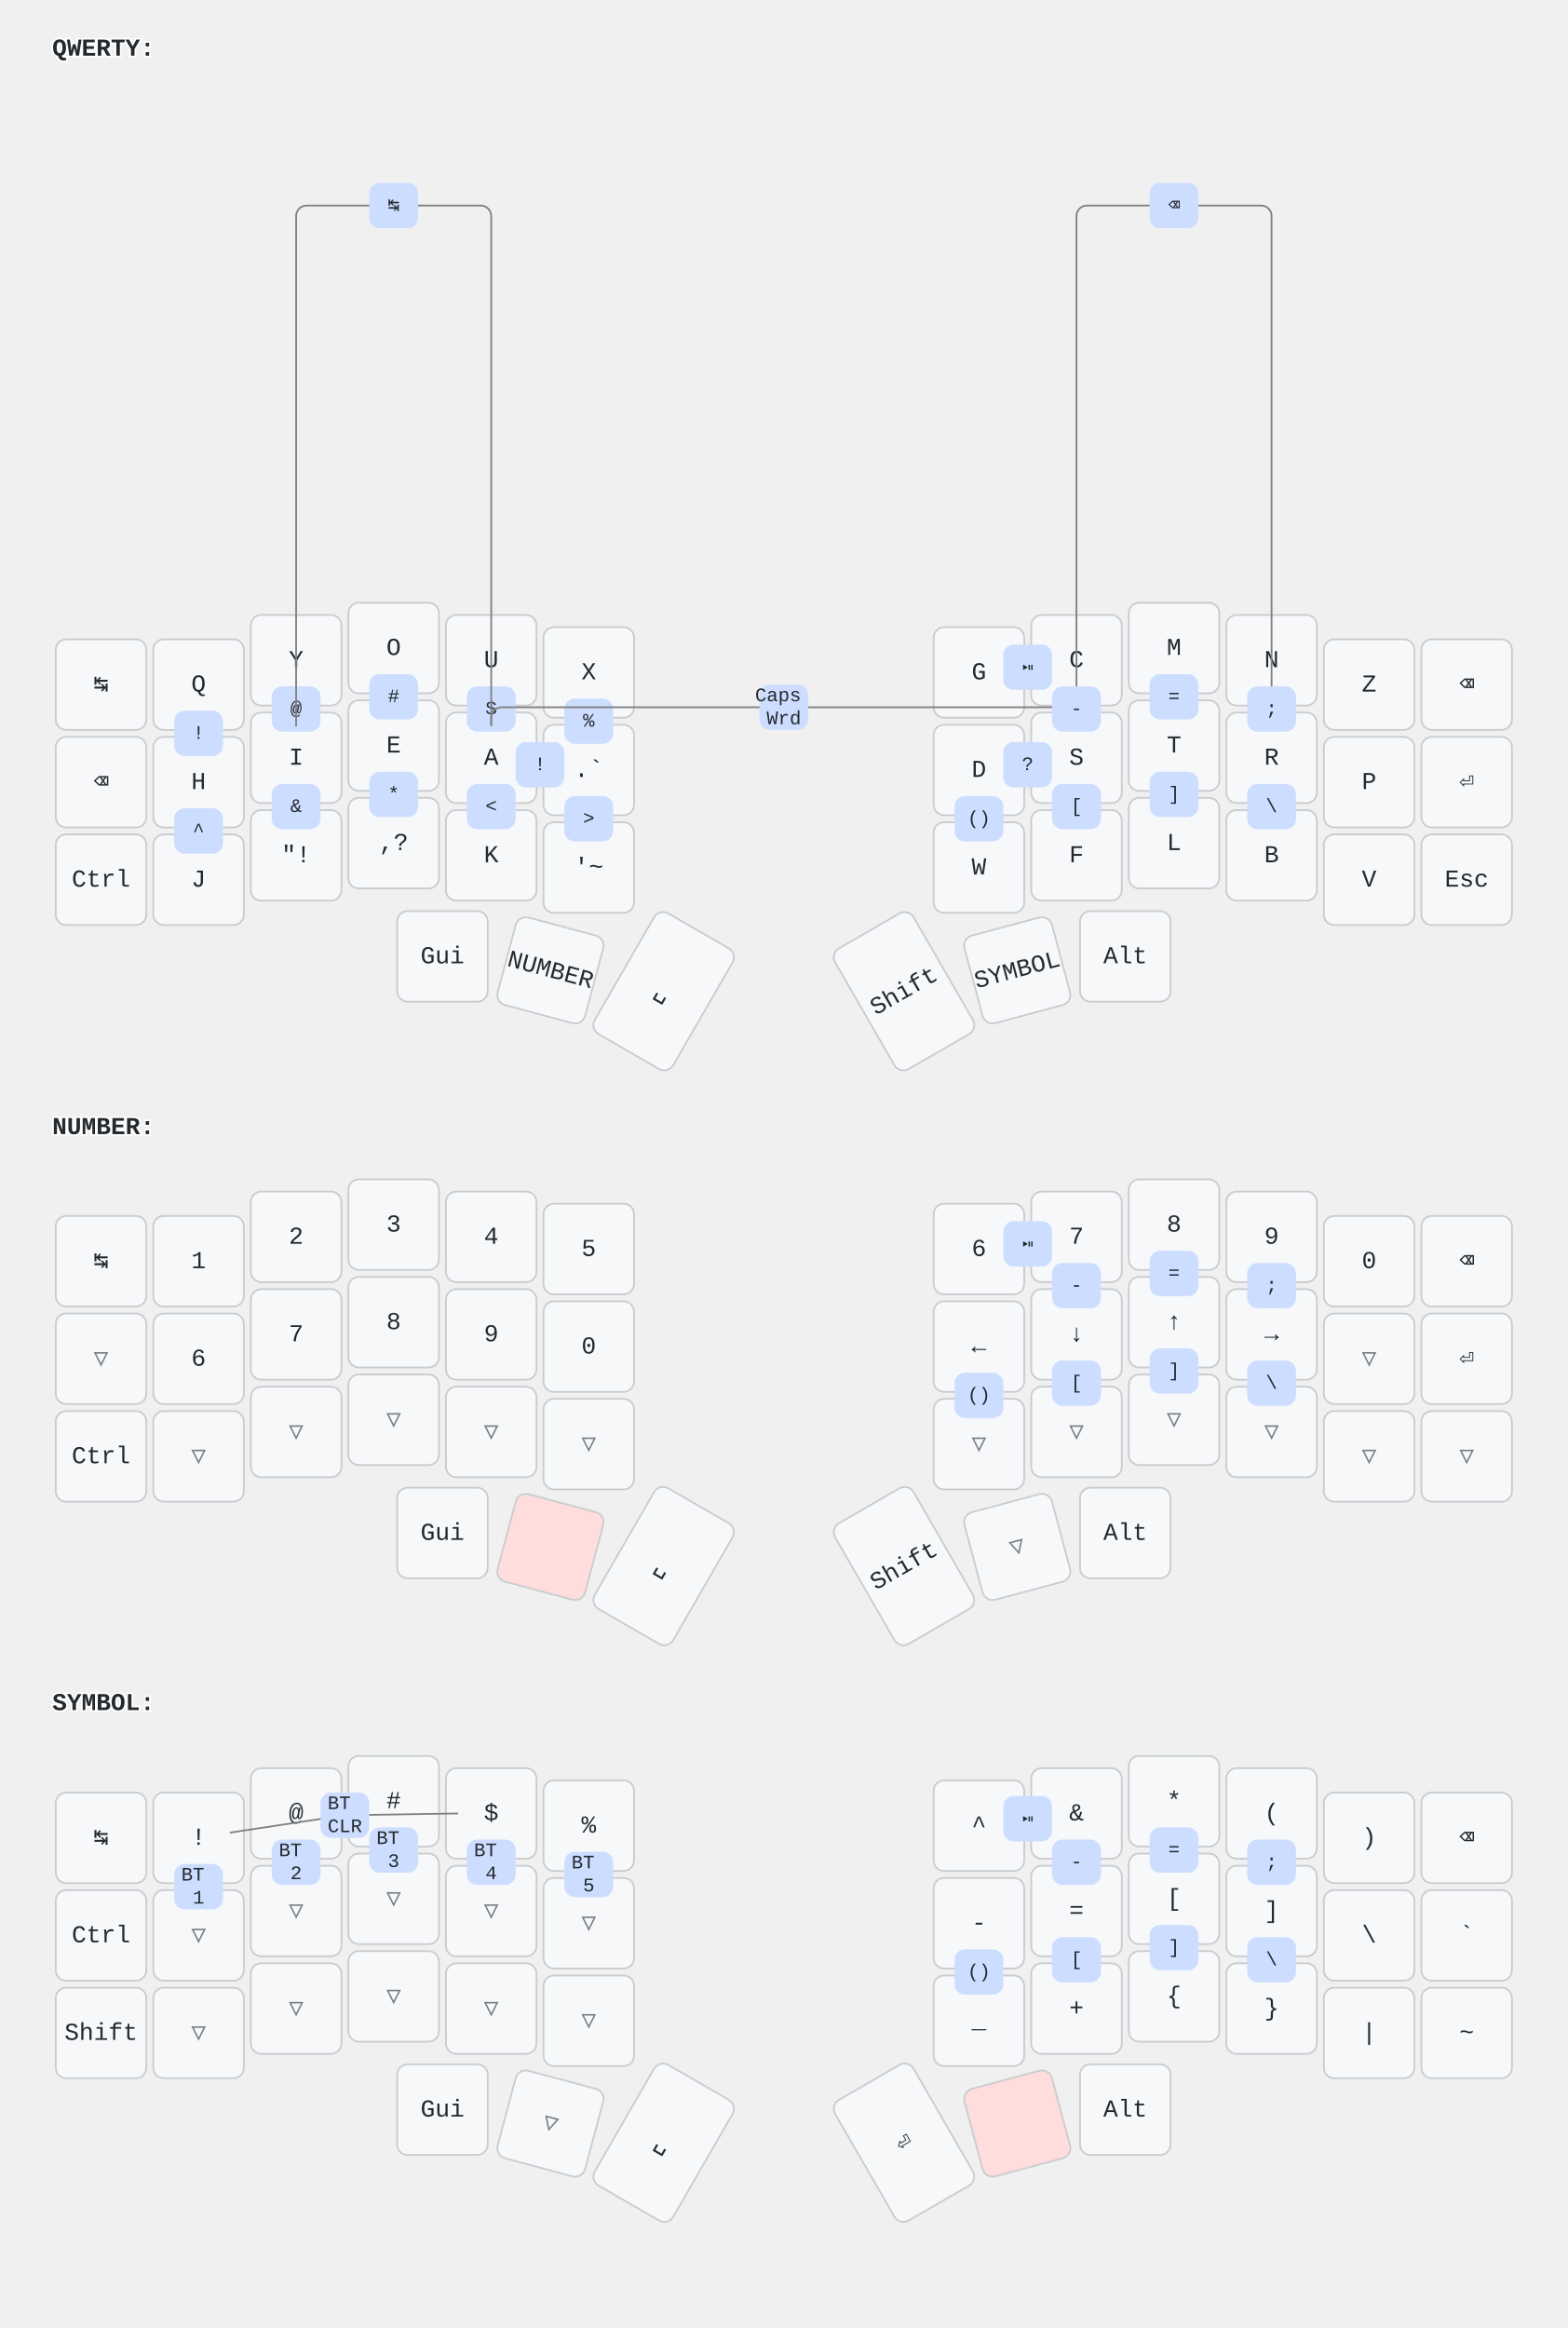
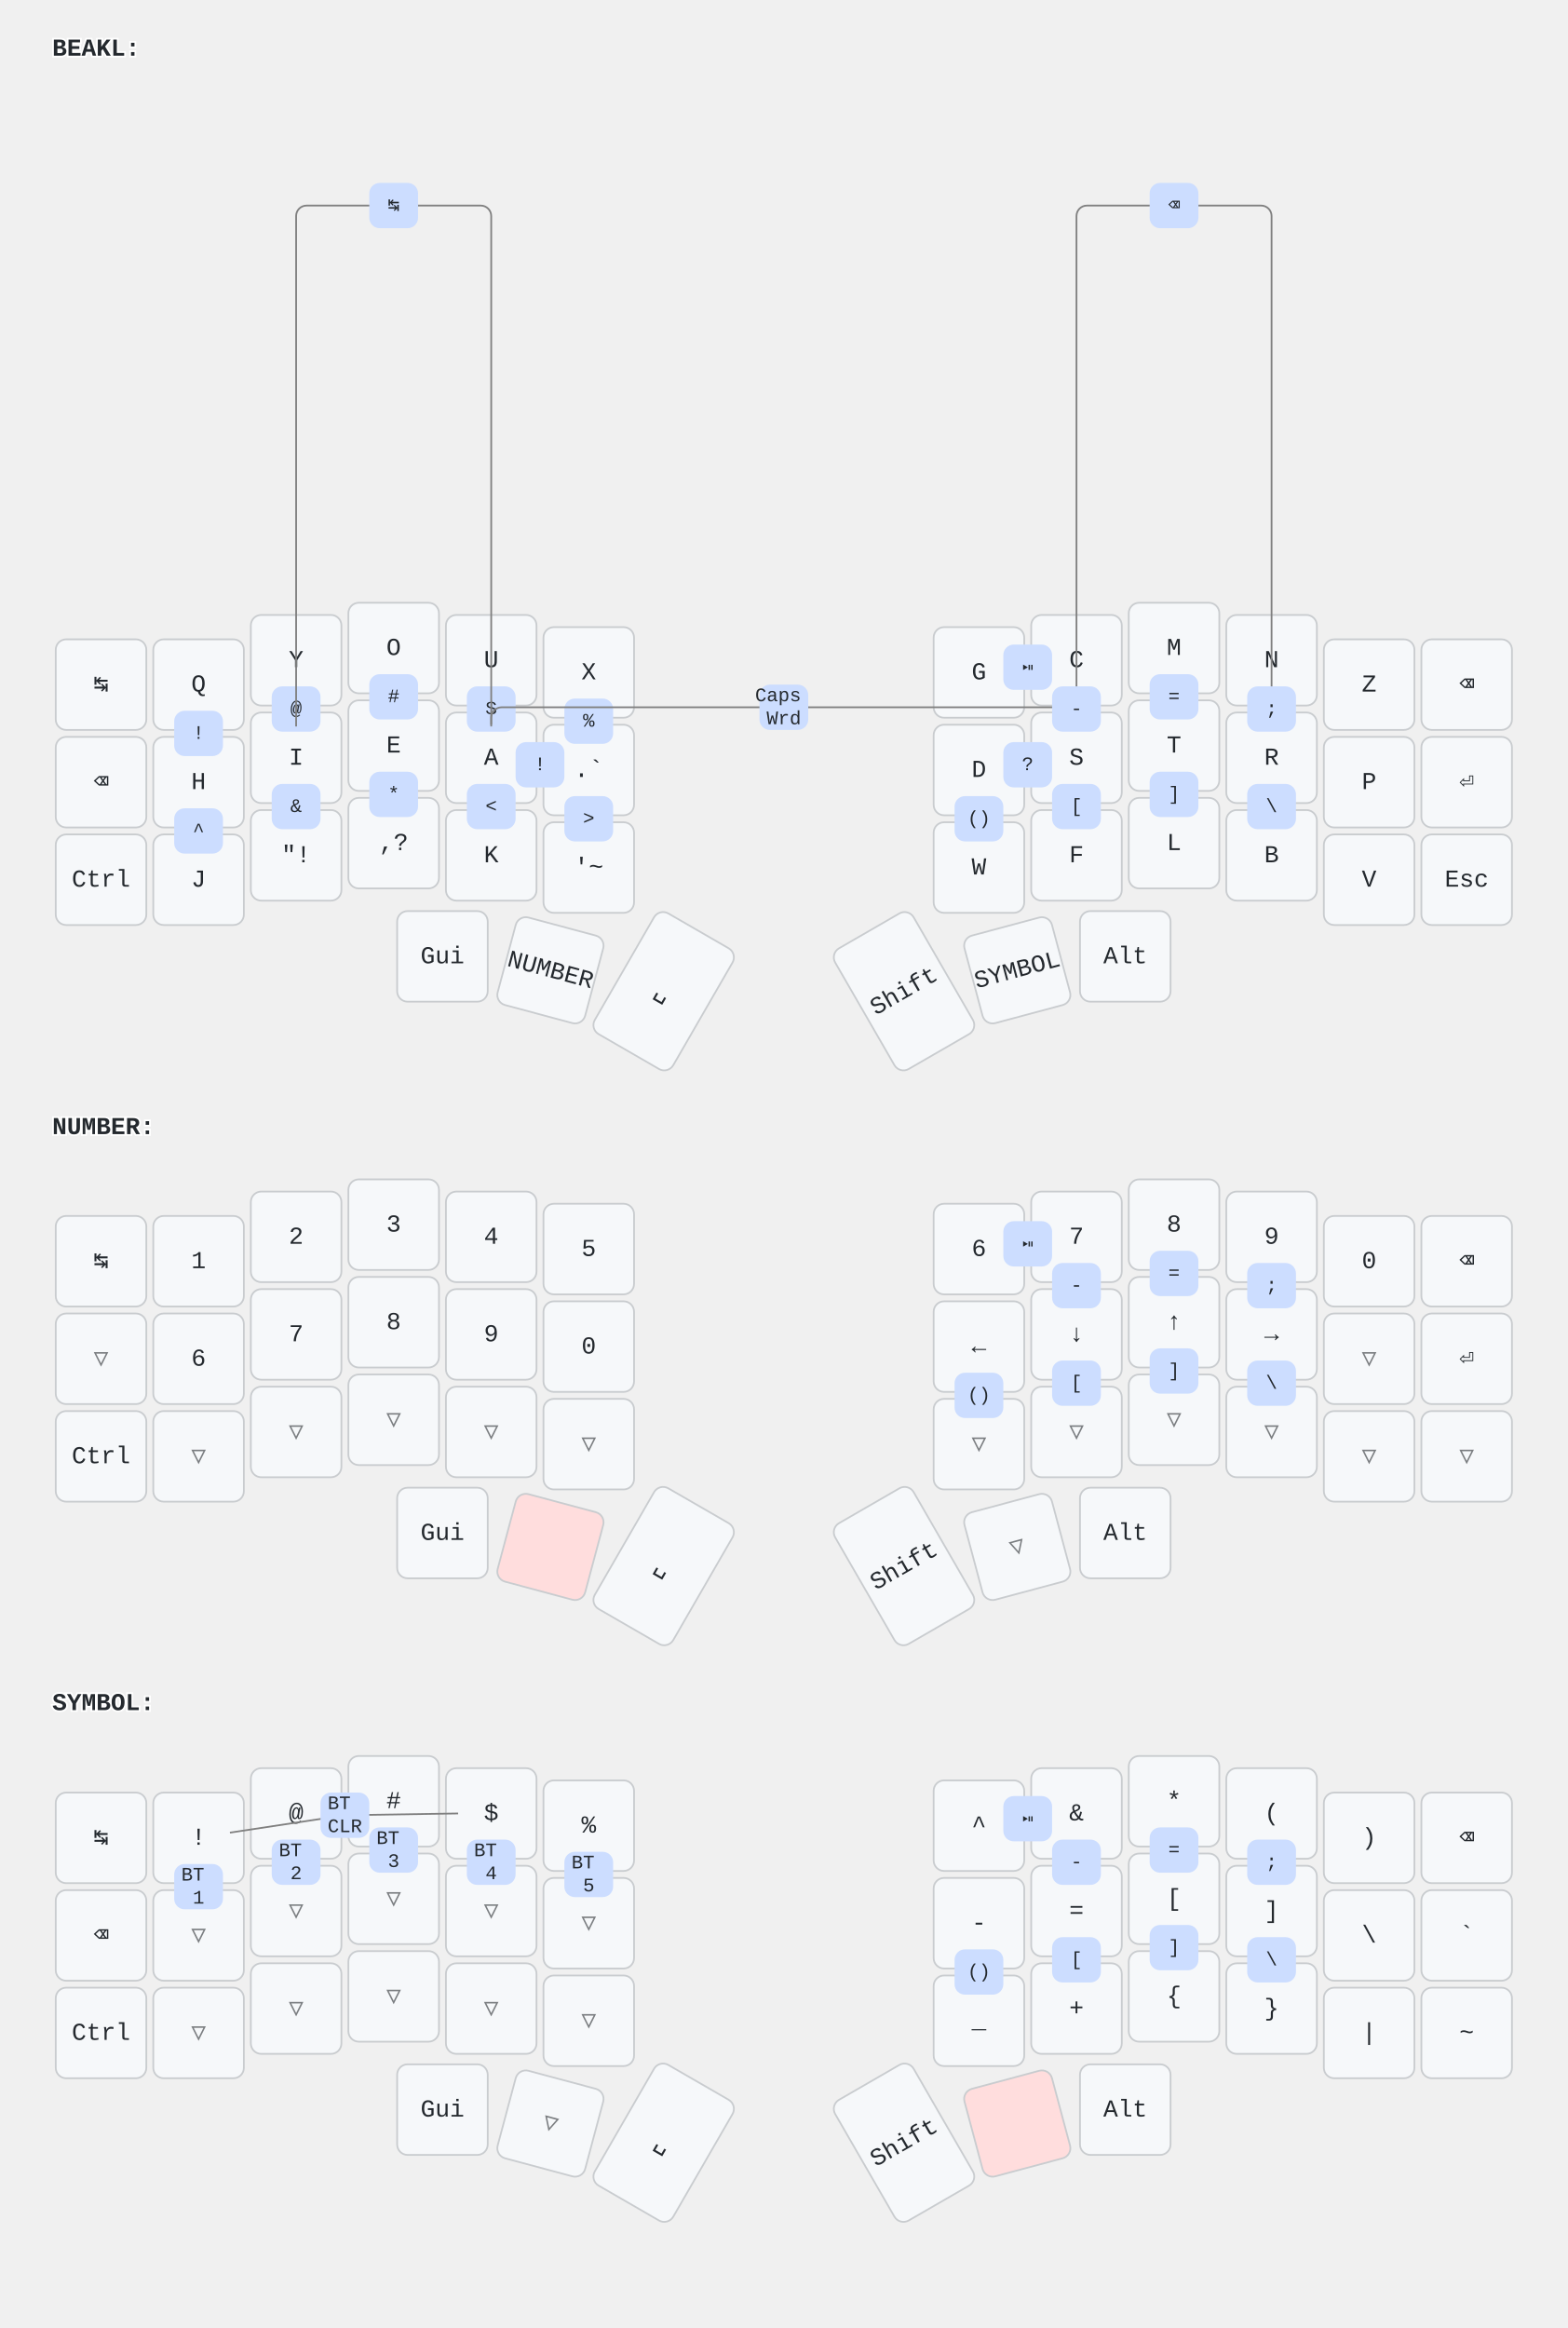
<svg xmlns="http://www.w3.org/2000/svg" width="900.0" height="1336.359" viewBox="0 0 900.0 1336.359" class="keymap">
  <style>/* inherit to force styles through use tags*/
svg path {
    fill: inherit;
}
/* font and background color specifications */
svg.keymap {
    font-family: SFMono-Regular,Consolas,Liberation Mono,Menlo,monospace;
    font-size: 14px;
    font-kerning: normal;
    text-rendering: optimizeLegibility;
    fill: #24292e;
}

/* default key styling */
rect.key {
    fill: #f6f8fa;
    stroke: #c9cccf;
    stroke-width: 1;
}

/* default key side styling, only used is draw_key_sides is set */
rect.side {
    filter: brightness(90%);
}

/* color accent for combo boxes */
rect.combo {
    fill: #cdf;
}

/* color accent for held keys */
rect.held, rect.combo.held {
    fill: #fdd;
}

/* color accent for ghost (optional) keys */
rect.ghost, rect.combo.ghost {
    stroke-dasharray: 4, 4;
    stroke-width: 2;
}

text {
    text-anchor: middle;
    dominant-baseline: middle;
}

/* styling for layer labels */
text.label {
    font-weight: bold;
    text-anchor: start;
    stroke: white;
    stroke-width: 2;
    paint-order: stroke;
}

/* styling for combo tap, and key hold/shifted label text */
text.combo, text.hold, text.shifted {
    font-size: 11px;
}

text.hold {
    text-anchor: middle;
    dominant-baseline: auto;
}

text.shifted {
    text-anchor: middle;
    dominant-baseline: hanging;
}

/* styling for hold/shifted label text in combo box */
text.combo.hold, text.combo.shifted {
    font-size: 8px;
}

/* lighter symbol for transparent keys */
text.trans {
    fill: #7b7e81;
}

/* styling for combo dendrons */
path.combo {
    stroke-width: 1;
    stroke: gray;
    fill: none;
}

/* Start Tabler Icons Cleanup */
/* cannot use height/width with glyphs */
.icon-tabler &gt; path {
    fill: inherit;
    stroke: inherit;
}
/* hide tabler's default box */
.icon-tabler &gt; path[stroke="none"][fill="none"] {
    visibility: collapse;
}
/* End Tabler Icons Cleanup */
</style>
-   <g class="layer-QWERTY">
-     <text x="30.0" y="28.0" class="label">QWERTY:</text>
+   <g class="layer-BEAKL">
+     <text x="30.0" y="28.0" class="label">BEAKL:</text>
    <g class="key keypos-0">
      <rect rx="6" ry="6" x="32" y="367" width="52" height="52" class="key" />
      <text x="58" y="393" class="key tap">↹</text>
    </g>
    <g class="key keypos-1">
      <rect rx="6" ry="6" x="88" y="367" width="52" height="52" class="key" />
      <text x="114" y="393" class="key tap">Q</text>
    </g>
    <g class="key keypos-2">
      <rect rx="6" ry="6" x="144" y="353" width="52" height="52" class="key" />
      <text x="170" y="379" class="key tap">Y</text>
    </g>
    <g class="key keypos-3">
      <rect rx="6" ry="6" x="200" y="346" width="52" height="52" class="key" />
      <text x="226" y="372" class="key tap">O</text>
    </g>
    <g class="key keypos-4">
      <rect rx="6" ry="6" x="256" y="353" width="52" height="52" class="key" />
      <text x="282" y="379" class="key tap">U</text>
    </g>
    <g class="key keypos-5">
      <rect rx="6" ry="6" x="312" y="360" width="52" height="52" class="key" />
      <text x="338" y="386" class="key tap">X</text>
    </g>
    <g class="key keypos-6">
      <rect rx="6" ry="6" x="536" y="360" width="52" height="52" class="key" />
      <text x="562" y="386" class="key tap">G</text>
    </g>
    <g class="key keypos-7">
      <rect rx="6" ry="6" x="592" y="353" width="52" height="52" class="key" />
      <text x="618" y="379" class="key tap">C</text>
    </g>
    <g class="key keypos-8">
      <rect rx="6" ry="6" x="648" y="346" width="52" height="52" class="key" />
      <text x="674" y="372" class="key tap">M</text>
    </g>
    <g class="key keypos-9">
      <rect rx="6" ry="6" x="704" y="353" width="52" height="52" class="key" />
      <text x="730" y="379" class="key tap">N</text>
    </g>
    <g class="key keypos-10">
      <rect rx="6" ry="6" x="760" y="367" width="52" height="52" class="key" />
      <text x="786" y="393" class="key tap">Z</text>
    </g>
    <g class="key keypos-11">
      <rect rx="6" ry="6" x="816" y="367" width="52" height="52" class="key" />
      <text x="842" y="393" class="key tap">⌫</text>
    </g>
    <g class="key keypos-12">
      <rect rx="6" ry="6" x="32" y="423" width="52" height="52" class="key" />
      <text x="58" y="449" class="key tap">⌫</text>
    </g>
    <g class="key keypos-13">
      <rect rx="6" ry="6" x="88" y="423" width="52" height="52" class="key" />
      <text x="114" y="449" class="key tap">H</text>
    </g>
    <g class="key keypos-14">
      <rect rx="6" ry="6" x="144" y="409" width="52" height="52" class="key" />
      <text x="170" y="435" class="key tap">I</text>
    </g>
    <g class="key keypos-15">
      <rect rx="6" ry="6" x="200" y="402" width="52" height="52" class="key" />
      <text x="226" y="428" class="key tap">E</text>
    </g>
    <g class="key keypos-16">
      <rect rx="6" ry="6" x="256" y="409" width="52" height="52" class="key" />
      <text x="282" y="435" class="key tap">A</text>
    </g>
    <g class="key keypos-17">
      <rect rx="6" ry="6" x="312" y="416" width="52" height="52" class="key" />
      <text x="338" y="442" class="key tap">.`</text>
    </g>
    <g class="key keypos-18">
      <rect rx="6" ry="6" x="536" y="416" width="52" height="52" class="key" />
      <text x="562" y="442" class="key tap">D</text>
    </g>
    <g class="key keypos-19">
      <rect rx="6" ry="6" x="592" y="409" width="52" height="52" class="key" />
      <text x="618" y="435" class="key tap">S</text>
    </g>
    <g class="key keypos-20">
      <rect rx="6" ry="6" x="648" y="402" width="52" height="52" class="key" />
      <text x="674" y="428" class="key tap">T</text>
    </g>
    <g class="key keypos-21">
      <rect rx="6" ry="6" x="704" y="409" width="52" height="52" class="key" />
      <text x="730" y="435" class="key tap">R</text>
    </g>
    <g class="key keypos-22">
      <rect rx="6" ry="6" x="760" y="423" width="52" height="52" class="key" />
      <text x="786" y="449" class="key tap">P</text>
    </g>
    <g class="key keypos-23">
      <rect rx="6" ry="6" x="816" y="423" width="52" height="52" class="key" />
      <text x="842" y="449" class="key tap">⏎</text>
    </g>
    <g class="key keypos-24">
      <rect rx="6" ry="6" x="32" y="479" width="52" height="52" class="key" />
      <text x="58" y="505" class="key tap">Ctrl</text>
    </g>
    <g class="key keypos-25">
      <rect rx="6" ry="6" x="88" y="479" width="52" height="52" class="key" />
      <text x="114" y="505" class="key tap">J</text>
    </g>
    <g class="key keypos-26">
      <rect rx="6" ry="6" x="144" y="465" width="52" height="52" class="key" />
      <text x="170" y="491" class="key tap">"!</text>
    </g>
    <g class="key keypos-27">
      <rect rx="6" ry="6" x="200" y="458" width="52" height="52" class="key" />
      <text x="226" y="484" class="key tap">,?</text>
    </g>
    <g class="key keypos-28">
      <rect rx="6" ry="6" x="256" y="465" width="52" height="52" class="key" />
      <text x="282" y="491" class="key tap">K</text>
    </g>
    <g class="key keypos-29">
      <rect rx="6" ry="6" x="312" y="472" width="52" height="52" class="key" />
      <text x="338" y="498" class="key tap">'~</text>
    </g>
    <g class="key keypos-30">
      <rect rx="6" ry="6" x="536" y="472" width="52" height="52" class="key" />
      <text x="562" y="498" class="key tap">W</text>
    </g>
    <g class="key keypos-31">
      <rect rx="6" ry="6" x="592" y="465" width="52" height="52" class="key" />
      <text x="618" y="491" class="key tap">F</text>
    </g>
    <g class="key keypos-32">
      <rect rx="6" ry="6" x="648" y="458" width="52" height="52" class="key" />
      <text x="674" y="484" class="key tap">L</text>
    </g>
    <g class="key keypos-33">
      <rect rx="6" ry="6" x="704" y="465" width="52" height="52" class="key" />
      <text x="730" y="491" class="key tap">B</text>
    </g>
    <g class="key keypos-34">
      <rect rx="6" ry="6" x="760" y="479" width="52" height="52" class="key" />
      <text x="786" y="505" class="key tap">V</text>
    </g>
    <g class="key keypos-35">
      <rect rx="6" ry="6" x="816" y="479" width="52" height="52" class="key" />
      <text x="842" y="505" class="key tap">Esc</text>
    </g>
    <g class="key keypos-36">
      <rect rx="6" ry="6" x="228" y="523" width="52" height="52" class="key" />
      <text x="254" y="549" class="key tap">Gui</text>
    </g>
    <g transform="rotate(15.0, 316, 557)" class="key keypos-37">
      <rect rx="6" ry="6" x="290" y="531" width="52" height="52" class="key" />
      <text x="316" y="557" class="key tap">NUMBER</text>
    </g>
    <g transform="rotate(30.0, 381, 569)" class="key keypos-38">
      <rect rx="6" ry="6" x="355" y="529" width="52" height="80" class="key" />
      <text x="381" y="569" class="key tap">␣</text>
    </g>
    <g transform="rotate(-30.0, 519, 569)" class="key keypos-39">
      <rect rx="6" ry="6" x="493" y="529" width="52" height="80" class="key" />
      <text x="519" y="569" class="key tap">Shift</text>
    </g>
    <g transform="rotate(-15.0, 584, 557)" class="key keypos-40">
      <rect rx="6" ry="6" x="558" y="531" width="52" height="52" class="key" />
      <text x="584" y="557" class="key tap">SYMBOL</text>
    </g>
    <g class="key keypos-41">
      <rect rx="6" ry="6" x="620" y="523" width="52" height="52" class="key" />
      <text x="646" y="549" class="key tap">Alt</text>
    </g>
    <g class="combo combopos-0">
      <rect rx="6" ry="6" x="100" y="408" width="28" height="26" class="combo" />
      <text x="114" y="421" class="combo tap">!</text>
    </g>
    <g class="combo combopos-1">
      <rect rx="6" ry="6" x="156" y="394" width="28" height="26" class="combo" />
      <text x="170" y="407" class="combo tap">@</text>
    </g>
    <g class="combo combopos-2">
      <rect rx="6" ry="6" x="212" y="387" width="28" height="26" class="combo" />
      <text x="226" y="400" class="combo tap">#</text>
    </g>
    <g class="combo combopos-3">
      <rect rx="6" ry="6" x="268" y="394" width="28" height="26" class="combo" />
      <text x="282" y="407" class="combo tap">$</text>
    </g>
    <g class="combo combopos-4">
      <rect rx="6" ry="6" x="324" y="401" width="28" height="26" class="combo" />
      <text x="338" y="414" class="combo tap">%</text>
    </g>
    <g class="combo combopos-5">
      <rect rx="6" ry="6" x="100" y="464" width="28" height="26" class="combo" />
      <text x="114" y="477" class="combo tap">^</text>
    </g>
    <g class="combo combopos-6">
      <rect rx="6" ry="6" x="156" y="450" width="28" height="26" class="combo" />
      <text x="170" y="463" class="combo tap">&amp;</text>
    </g>
    <g class="combo combopos-7">
      <rect rx="6" ry="6" x="212" y="443" width="28" height="26" class="combo" />
      <text x="226" y="456" class="combo tap">*</text>
    </g>
    <g class="combo combopos-8">
      <rect rx="6" ry="6" x="268" y="450" width="28" height="26" class="combo" />
      <text x="282" y="463" class="combo tap">&lt;</text>
    </g>
    <g class="combo combopos-9">
      <rect rx="6" ry="6" x="324" y="457" width="28" height="26" class="combo" />
      <text x="338" y="470" class="combo tap">&gt;</text>
    </g>
    <g class="combo combopos-10">
      <path d="M226,118 h-50 a6.0,6.0 0 0 0 -6.0,6.0 v293" class="combo" />
      <path d="M226,118 h50 a6.0,6.0 0 0 1 6.0,6.0 v293" class="combo" />
      <rect rx="6" ry="6" x="212" y="105" width="28" height="26" class="combo" />
      <text x="226" y="118" class="combo tap">↹</text>
    </g>
    <g class="combo combopos-11">
      <path d="M674,118 h-50 a6.0,6.0 0 0 0 -6.0,6.0 v293" class="combo" />
      <path d="M674,118 h50 a6.0,6.0 0 0 1 6.0,6.0 v293" class="combo" />
      <rect rx="6" ry="6" x="660" y="105" width="28" height="26" class="combo" />
      <text x="674" y="118" class="combo tap">⌫</text>
    </g>
    <g class="combo combopos-12">
      <path d="M450,406 h-162 a6.0,6.0 0 0 0 -6.0,6.0 v4" class="combo" />
      <path d="M450,406 h162 a6.0,6.0 0 0 1 6.0,6.0 v4" class="combo" />
      <rect rx="6" ry="6" x="436" y="393" width="28" height="26" class="combo" />
      <text x="450" y="406" class="combo tap">
        <tspan x="450.0" dy="-0.6em">Caps</tspan>
        <tspan x="450.0" dy="1.2em">Wrd</tspan>
      </text>
    </g>
    <g class="combo combopos-13">
      <rect rx="6" ry="6" x="296" y="426" width="28" height="26" class="combo" />
      <text x="310" y="439" class="combo tap">!</text>
    </g>
    <g class="combo combopos-14">
      <rect rx="6" ry="6" x="576" y="426" width="28" height="26" class="combo" />
      <text x="590" y="439" class="combo tap">?</text>
    </g>
    <g class="combo combopos-15">
      <rect rx="6" ry="6" x="604" y="394" width="28" height="26" class="combo" />
      <text x="618" y="407" class="combo tap">-</text>
    </g>
    <g class="combo combopos-16">
      <rect rx="6" ry="6" x="660" y="387" width="28" height="26" class="combo" />
      <text x="674" y="400" class="combo tap">=</text>
    </g>
    <g class="combo combopos-17">
      <rect rx="6" ry="6" x="716" y="394" width="28" height="26" class="combo" />
      <text x="730" y="407" class="combo tap">;</text>
    </g>
    <g class="combo combopos-18">
      <rect rx="6" ry="6" x="604" y="450" width="28" height="26" class="combo" />
      <text x="618" y="463" class="combo tap">[</text>
    </g>
    <g class="combo combopos-19">
      <rect rx="6" ry="6" x="660" y="443" width="28" height="26" class="combo" />
      <text x="674" y="456" class="combo tap">]</text>
    </g>
    <g class="combo combopos-20">
      <rect rx="6" ry="6" x="716" y="450" width="28" height="26" class="combo" />
      <text x="730" y="463" class="combo tap">\</text>
    </g>
    <g class="combo combopos-21">
      <rect rx="6" ry="6" x="548" y="457" width="28" height="26" class="combo" />
      <text x="562" y="470" class="combo tap">()</text>
    </g>
    <g class="combo combopos-22">
      <rect rx="6" ry="6" x="576" y="370" width="28" height="26" class="combo" />
      <text x="590" y="383" class="combo tap">⏯</text>
    </g>
  </g>
  <g class="layer-NUMBER">
    <text x="30.0" y="647.053" class="label">NUMBER:</text>
    <g class="key keypos-0">
      <rect rx="6" ry="6" x="32" y="698" width="52" height="52" class="key" />
      <text x="58" y="724" class="key tap">↹</text>
    </g>
    <g class="key keypos-1">
      <rect rx="6" ry="6" x="88" y="698" width="52" height="52" class="key" />
      <text x="114" y="724" class="key tap">1</text>
    </g>
    <g class="key keypos-2">
      <rect rx="6" ry="6" x="144" y="684" width="52" height="52" class="key" />
      <text x="170" y="710" class="key tap">2</text>
    </g>
    <g class="key keypos-3">
      <rect rx="6" ry="6" x="200" y="677" width="52" height="52" class="key" />
      <text x="226" y="703" class="key tap">3</text>
    </g>
    <g class="key keypos-4">
      <rect rx="6" ry="6" x="256" y="684" width="52" height="52" class="key" />
      <text x="282" y="710" class="key tap">4</text>
    </g>
    <g class="key keypos-5">
      <rect rx="6" ry="6" x="312" y="691" width="52" height="52" class="key" />
      <text x="338" y="717" class="key tap">5</text>
    </g>
    <g class="key keypos-6">
      <rect rx="6" ry="6" x="536" y="691" width="52" height="52" class="key" />
      <text x="562" y="717" class="key tap">6</text>
    </g>
    <g class="key keypos-7">
      <rect rx="6" ry="6" x="592" y="684" width="52" height="52" class="key" />
      <text x="618" y="710" class="key tap">7</text>
    </g>
    <g class="key keypos-8">
      <rect rx="6" ry="6" x="648" y="677" width="52" height="52" class="key" />
      <text x="674" y="703" class="key tap">8</text>
    </g>
    <g class="key keypos-9">
      <rect rx="6" ry="6" x="704" y="684" width="52" height="52" class="key" />
      <text x="730" y="710" class="key tap">9</text>
    </g>
    <g class="key keypos-10">
      <rect rx="6" ry="6" x="760" y="698" width="52" height="52" class="key" />
      <text x="786" y="724" class="key tap">0</text>
    </g>
    <g class="key keypos-11">
      <rect rx="6" ry="6" x="816" y="698" width="52" height="52" class="key" />
      <text x="842" y="724" class="key tap">⌫</text>
    </g>
    <g class="key trans keypos-12">
      <rect rx="6" ry="6" x="32" y="754" width="52" height="52" class="key trans" />
      <text x="58" y="780" class="key trans tap">▽</text>
    </g>
    <g class="key keypos-13">
      <rect rx="6" ry="6" x="88" y="754" width="52" height="52" class="key" />
      <text x="114" y="780" class="key tap">6</text>
    </g>
    <g class="key keypos-14">
      <rect rx="6" ry="6" x="144" y="740" width="52" height="52" class="key" />
      <text x="170" y="766" class="key tap">7</text>
    </g>
    <g class="key keypos-15">
      <rect rx="6" ry="6" x="200" y="733" width="52" height="52" class="key" />
      <text x="226" y="759" class="key tap">8</text>
    </g>
    <g class="key keypos-16">
      <rect rx="6" ry="6" x="256" y="740" width="52" height="52" class="key" />
      <text x="282" y="766" class="key tap">9</text>
    </g>
    <g class="key keypos-17">
      <rect rx="6" ry="6" x="312" y="747" width="52" height="52" class="key" />
      <text x="338" y="773" class="key tap">0</text>
    </g>
    <g class="key keypos-18">
      <rect rx="6" ry="6" x="536" y="747" width="52" height="52" class="key" />
      <text x="562" y="773" class="key tap">←</text>
    </g>
    <g class="key keypos-19">
      <rect rx="6" ry="6" x="592" y="740" width="52" height="52" class="key" />
      <text x="618" y="766" class="key tap">↓</text>
    </g>
    <g class="key keypos-20">
      <rect rx="6" ry="6" x="648" y="733" width="52" height="52" class="key" />
      <text x="674" y="759" class="key tap">↑</text>
    </g>
    <g class="key keypos-21">
      <rect rx="6" ry="6" x="704" y="740" width="52" height="52" class="key" />
      <text x="730" y="766" class="key tap">→</text>
    </g>
    <g class="key trans keypos-22">
      <rect rx="6" ry="6" x="760" y="754" width="52" height="52" class="key trans" />
      <text x="786" y="780" class="key trans tap">▽</text>
    </g>
    <g class="key keypos-23">
      <rect rx="6" ry="6" x="816" y="754" width="52" height="52" class="key" />
      <text x="842" y="780" class="key tap">⏎</text>
    </g>
    <g class="key keypos-24">
      <rect rx="6" ry="6" x="32" y="810" width="52" height="52" class="key" />
      <text x="58" y="836" class="key tap">Ctrl</text>
    </g>
    <g class="key trans keypos-25">
      <rect rx="6" ry="6" x="88" y="810" width="52" height="52" class="key trans" />
      <text x="114" y="836" class="key trans tap">▽</text>
    </g>
    <g class="key trans keypos-26">
      <rect rx="6" ry="6" x="144" y="796" width="52" height="52" class="key trans" />
      <text x="170" y="822" class="key trans tap">▽</text>
    </g>
    <g class="key trans keypos-27">
      <rect rx="6" ry="6" x="200" y="789" width="52" height="52" class="key trans" />
      <text x="226" y="815" class="key trans tap">▽</text>
    </g>
    <g class="key trans keypos-28">
      <rect rx="6" ry="6" x="256" y="796" width="52" height="52" class="key trans" />
      <text x="282" y="822" class="key trans tap">▽</text>
    </g>
    <g class="key trans keypos-29">
      <rect rx="6" ry="6" x="312" y="803" width="52" height="52" class="key trans" />
      <text x="338" y="829" class="key trans tap">▽</text>
    </g>
    <g class="key trans keypos-30">
      <rect rx="6" ry="6" x="536" y="803" width="52" height="52" class="key trans" />
      <text x="562" y="829" class="key trans tap">▽</text>
    </g>
    <g class="key trans keypos-31">
      <rect rx="6" ry="6" x="592" y="796" width="52" height="52" class="key trans" />
      <text x="618" y="822" class="key trans tap">▽</text>
    </g>
    <g class="key trans keypos-32">
      <rect rx="6" ry="6" x="648" y="789" width="52" height="52" class="key trans" />
      <text x="674" y="815" class="key trans tap">▽</text>
    </g>
    <g class="key trans keypos-33">
      <rect rx="6" ry="6" x="704" y="796" width="52" height="52" class="key trans" />
      <text x="730" y="822" class="key trans tap">▽</text>
    </g>
    <g class="key trans keypos-34">
      <rect rx="6" ry="6" x="760" y="810" width="52" height="52" class="key trans" />
      <text x="786" y="836" class="key trans tap">▽</text>
    </g>
    <g class="key trans keypos-35">
      <rect rx="6" ry="6" x="816" y="810" width="52" height="52" class="key trans" />
      <text x="842" y="836" class="key trans tap">▽</text>
    </g>
    <g class="key keypos-36">
      <rect rx="6" ry="6" x="228" y="854" width="52" height="52" class="key" />
      <text x="254" y="880" class="key tap">Gui</text>
    </g>
    <g transform="rotate(15.0, 316, 888)" class="key held keypos-37">
      <rect rx="6" ry="6" x="290" y="862" width="52" height="52" class="key held" />
    </g>
    <g transform="rotate(30.0, 381, 899)" class="key keypos-38">
      <rect rx="6" ry="6" x="355" y="859" width="52" height="80" class="key" />
      <text x="381" y="899" class="key tap">␣</text>
    </g>
    <g transform="rotate(-30.0, 519, 899)" class="key keypos-39">
      <rect rx="6" ry="6" x="493" y="859" width="52" height="80" class="key" />
      <text x="519" y="899" class="key tap">Shift</text>
    </g>
    <g transform="rotate(-15.0, 584, 888)" class="key trans keypos-40">
      <rect rx="6" ry="6" x="558" y="862" width="52" height="52" class="key trans" />
      <text x="584" y="888" class="key trans tap">▽</text>
    </g>
    <g class="key keypos-41">
      <rect rx="6" ry="6" x="620" y="854" width="52" height="52" class="key" />
      <text x="646" y="880" class="key tap">Alt</text>
    </g>
    <g class="combo combopos-0">
      <rect rx="6" ry="6" x="604" y="725" width="28" height="26" class="combo" />
      <text x="618" y="738" class="combo tap">-</text>
    </g>
    <g class="combo combopos-1">
      <rect rx="6" ry="6" x="660" y="718" width="28" height="26" class="combo" />
      <text x="674" y="731" class="combo tap">=</text>
    </g>
    <g class="combo combopos-2">
      <rect rx="6" ry="6" x="716" y="725" width="28" height="26" class="combo" />
      <text x="730" y="738" class="combo tap">;</text>
    </g>
    <g class="combo combopos-3">
      <rect rx="6" ry="6" x="604" y="781" width="28" height="26" class="combo" />
      <text x="618" y="794" class="combo tap">[</text>
    </g>
    <g class="combo combopos-4">
      <rect rx="6" ry="6" x="660" y="774" width="28" height="26" class="combo" />
      <text x="674" y="787" class="combo tap">]</text>
    </g>
    <g class="combo combopos-5">
      <rect rx="6" ry="6" x="716" y="781" width="28" height="26" class="combo" />
      <text x="730" y="794" class="combo tap">\</text>
    </g>
    <g class="combo combopos-6">
      <rect rx="6" ry="6" x="548" y="788" width="28" height="26" class="combo" />
      <text x="562" y="801" class="combo tap">()</text>
    </g>
    <g class="combo combopos-7">
      <rect rx="6" ry="6" x="576" y="701" width="28" height="26" class="combo" />
      <text x="590" y="714" class="combo tap">⏯</text>
    </g>
  </g>
  <g class="layer-SYMBOL">
    <text x="30.0" y="977.706" class="label">SYMBOL:</text>
    <g class="key keypos-0">
      <rect rx="6" ry="6" x="32" y="1029" width="52" height="52" class="key" />
      <text x="58" y="1055" class="key tap">↹</text>
    </g>
    <g class="key keypos-1">
      <rect rx="6" ry="6" x="88" y="1029" width="52" height="52" class="key" />
      <text x="114" y="1055" class="key tap">!</text>
    </g>
    <g class="key keypos-2">
      <rect rx="6" ry="6" x="144" y="1015" width="52" height="52" class="key" />
      <text x="170" y="1041" class="key tap">@</text>
    </g>
    <g class="key keypos-3">
      <rect rx="6" ry="6" x="200" y="1008" width="52" height="52" class="key" />
      <text x="226" y="1034" class="key tap">#</text>
    </g>
    <g class="key keypos-4">
      <rect rx="6" ry="6" x="256" y="1015" width="52" height="52" class="key" />
      <text x="282" y="1041" class="key tap">$</text>
    </g>
    <g class="key keypos-5">
      <rect rx="6" ry="6" x="312" y="1022" width="52" height="52" class="key" />
      <text x="338" y="1048" class="key tap">%</text>
    </g>
    <g class="key keypos-6">
      <rect rx="6" ry="6" x="536" y="1022" width="52" height="52" class="key" />
      <text x="562" y="1048" class="key tap">^</text>
    </g>
    <g class="key keypos-7">
      <rect rx="6" ry="6" x="592" y="1015" width="52" height="52" class="key" />
      <text x="618" y="1041" class="key tap">&amp;</text>
    </g>
    <g class="key keypos-8">
      <rect rx="6" ry="6" x="648" y="1008" width="52" height="52" class="key" />
      <text x="674" y="1034" class="key tap">*</text>
    </g>
    <g class="key keypos-9">
      <rect rx="6" ry="6" x="704" y="1015" width="52" height="52" class="key" />
      <text x="730" y="1041" class="key tap">(</text>
    </g>
    <g class="key keypos-10">
      <rect rx="6" ry="6" x="760" y="1029" width="52" height="52" class="key" />
      <text x="786" y="1055" class="key tap">)</text>
    </g>
    <g class="key keypos-11">
      <rect rx="6" ry="6" x="816" y="1029" width="52" height="52" class="key" />
      <text x="842" y="1055" class="key tap">⌫</text>
    </g>
    <g class="key keypos-12">
      <rect rx="6" ry="6" x="32" y="1085" width="52" height="52" class="key" />
-       <text x="58" y="1111" class="key tap">Ctrl</text>
+       <text x="58" y="1111" class="key tap">⌫</text>
    </g>
    <g class="key trans keypos-13">
      <rect rx="6" ry="6" x="88" y="1085" width="52" height="52" class="key trans" />
      <text x="114" y="1111" class="key trans tap">▽</text>
    </g>
    <g class="key trans keypos-14">
      <rect rx="6" ry="6" x="144" y="1071" width="52" height="52" class="key trans" />
      <text x="170" y="1097" class="key trans tap">▽</text>
    </g>
    <g class="key trans keypos-15">
      <rect rx="6" ry="6" x="200" y="1064" width="52" height="52" class="key trans" />
      <text x="226" y="1090" class="key trans tap">▽</text>
    </g>
    <g class="key trans keypos-16">
      <rect rx="6" ry="6" x="256" y="1071" width="52" height="52" class="key trans" />
      <text x="282" y="1097" class="key trans tap">▽</text>
    </g>
    <g class="key trans keypos-17">
      <rect rx="6" ry="6" x="312" y="1078" width="52" height="52" class="key trans" />
      <text x="338" y="1104" class="key trans tap">▽</text>
    </g>
    <g class="key keypos-18">
      <rect rx="6" ry="6" x="536" y="1078" width="52" height="52" class="key" />
      <text x="562" y="1104" class="key tap">-</text>
    </g>
    <g class="key keypos-19">
      <rect rx="6" ry="6" x="592" y="1071" width="52" height="52" class="key" />
      <text x="618" y="1097" class="key tap">=</text>
    </g>
    <g class="key keypos-20">
      <rect rx="6" ry="6" x="648" y="1064" width="52" height="52" class="key" />
      <text x="674" y="1090" class="key tap">[</text>
    </g>
    <g class="key keypos-21">
      <rect rx="6" ry="6" x="704" y="1071" width="52" height="52" class="key" />
      <text x="730" y="1097" class="key tap">]</text>
    </g>
    <g class="key keypos-22">
      <rect rx="6" ry="6" x="760" y="1085" width="52" height="52" class="key" />
      <text x="786" y="1111" class="key tap">\</text>
    </g>
    <g class="key keypos-23">
      <rect rx="6" ry="6" x="816" y="1085" width="52" height="52" class="key" />
      <text x="842" y="1111" class="key tap">`</text>
    </g>
    <g class="key keypos-24">
      <rect rx="6" ry="6" x="32" y="1141" width="52" height="52" class="key" />
-       <text x="58" y="1167" class="key tap">Shift</text>
+       <text x="58" y="1167" class="key tap">Ctrl</text>
    </g>
    <g class="key trans keypos-25">
      <rect rx="6" ry="6" x="88" y="1141" width="52" height="52" class="key trans" />
      <text x="114" y="1167" class="key trans tap">▽</text>
    </g>
    <g class="key trans keypos-26">
      <rect rx="6" ry="6" x="144" y="1127" width="52" height="52" class="key trans" />
      <text x="170" y="1153" class="key trans tap">▽</text>
    </g>
    <g class="key trans keypos-27">
      <rect rx="6" ry="6" x="200" y="1120" width="52" height="52" class="key trans" />
      <text x="226" y="1146" class="key trans tap">▽</text>
    </g>
    <g class="key trans keypos-28">
      <rect rx="6" ry="6" x="256" y="1127" width="52" height="52" class="key trans" />
      <text x="282" y="1153" class="key trans tap">▽</text>
    </g>
    <g class="key trans keypos-29">
      <rect rx="6" ry="6" x="312" y="1134" width="52" height="52" class="key trans" />
      <text x="338" y="1160" class="key trans tap">▽</text>
    </g>
    <g class="key keypos-30">
      <rect rx="6" ry="6" x="536" y="1134" width="52" height="52" class="key" />
      <text x="562" y="1160" class="key tap">_</text>
    </g>
    <g class="key keypos-31">
      <rect rx="6" ry="6" x="592" y="1127" width="52" height="52" class="key" />
      <text x="618" y="1153" class="key tap">+</text>
    </g>
    <g class="key keypos-32">
      <rect rx="6" ry="6" x="648" y="1120" width="52" height="52" class="key" />
      <text x="674" y="1146" class="key tap">{</text>
    </g>
    <g class="key keypos-33">
      <rect rx="6" ry="6" x="704" y="1127" width="52" height="52" class="key" />
      <text x="730" y="1153" class="key tap">}</text>
    </g>
    <g class="key keypos-34">
      <rect rx="6" ry="6" x="760" y="1141" width="52" height="52" class="key" />
      <text x="786" y="1167" class="key tap">|</text>
    </g>
    <g class="key keypos-35">
      <rect rx="6" ry="6" x="816" y="1141" width="52" height="52" class="key" />
      <text x="842" y="1167" class="key tap">~</text>
    </g>
    <g class="key keypos-36">
      <rect rx="6" ry="6" x="228" y="1185" width="52" height="52" class="key" />
      <text x="254" y="1211" class="key tap">Gui</text>
    </g>
    <g transform="rotate(15.0, 316, 1219)" class="key trans keypos-37">
      <rect rx="6" ry="6" x="290" y="1193" width="52" height="52" class="key trans" />
      <text x="316" y="1219" class="key trans tap">▽</text>
    </g>
    <g transform="rotate(30.0, 381, 1230)" class="key keypos-38">
      <rect rx="6" ry="6" x="355" y="1190" width="52" height="80" class="key" />
      <text x="381" y="1230" class="key tap">␣</text>
    </g>
    <g transform="rotate(-30.0, 519, 1230)" class="key keypos-39">
      <rect rx="6" ry="6" x="493" y="1190" width="52" height="80" class="key" />
-       <text x="519" y="1230" class="key tap">⏎</text>
+       <text x="519" y="1230" class="key tap">Shift</text>
    </g>
    <g transform="rotate(-15.0, 584, 1219)" class="key held keypos-40">
      <rect rx="6" ry="6" x="558" y="1193" width="52" height="52" class="key held" />
    </g>
    <g class="key keypos-41">
      <rect rx="6" ry="6" x="620" y="1185" width="52" height="52" class="key" />
      <text x="646" y="1211" class="key tap">Alt</text>
    </g>
    <g class="combo combopos-0">
      <rect rx="6" ry="6" x="604" y="1056" width="28" height="26" class="combo" />
      <text x="618" y="1069" class="combo tap">-</text>
    </g>
    <g class="combo combopos-1">
      <rect rx="6" ry="6" x="660" y="1049" width="28" height="26" class="combo" />
      <text x="674" y="1062" class="combo tap">=</text>
    </g>
    <g class="combo combopos-2">
      <rect rx="6" ry="6" x="716" y="1056" width="28" height="26" class="combo" />
      <text x="730" y="1069" class="combo tap">;</text>
    </g>
    <g class="combo combopos-3">
      <rect rx="6" ry="6" x="604" y="1112" width="28" height="26" class="combo" />
      <text x="618" y="1125" class="combo tap">[</text>
    </g>
    <g class="combo combopos-4">
      <rect rx="6" ry="6" x="660" y="1105" width="28" height="26" class="combo" />
      <text x="674" y="1118" class="combo tap">]</text>
    </g>
    <g class="combo combopos-5">
      <rect rx="6" ry="6" x="716" y="1112" width="28" height="26" class="combo" />
      <text x="730" y="1125" class="combo tap">\</text>
    </g>
    <g class="combo combopos-6">
      <rect rx="6" ry="6" x="548" y="1119" width="28" height="26" class="combo" />
      <text x="562" y="1132" class="combo tap">()</text>
    </g>
    <g class="combo combopos-7">
      <path d="M198,1042 l-66,10" class="combo" />
      <path d="M198,1042 l65,-1" class="combo" />
      <rect rx="6" ry="6" x="184" y="1029" width="28" height="26" class="combo" />
      <text x="198" y="1042" class="combo tap">
        <tspan x="198.0" dy="-0.6em">BT</tspan>
        <tspan x="198.0" dy="1.2em">CLR</tspan>
      </text>
    </g>
    <g class="combo combopos-8">
      <rect rx="6" ry="6" x="100" y="1070" width="28" height="26" class="combo" />
      <text x="114" y="1083" class="combo tap">
        <tspan x="114.0" dy="-0.6em">BT</tspan>
        <tspan x="114.0" dy="1.2em">1</tspan>
      </text>
    </g>
    <g class="combo combopos-9">
      <rect rx="6" ry="6" x="156" y="1056" width="28" height="26" class="combo" />
      <text x="170" y="1069" class="combo tap">
        <tspan x="170.0" dy="-0.6em">BT</tspan>
        <tspan x="170.0" dy="1.2em">2</tspan>
      </text>
    </g>
    <g class="combo combopos-10">
      <rect rx="6" ry="6" x="212" y="1049" width="28" height="26" class="combo" />
      <text x="226" y="1062" class="combo tap">
        <tspan x="226.0" dy="-0.6em">BT</tspan>
        <tspan x="226.0" dy="1.2em">3</tspan>
      </text>
    </g>
    <g class="combo combopos-11">
      <rect rx="6" ry="6" x="268" y="1056" width="28" height="26" class="combo" />
      <text x="282" y="1069" class="combo tap">
        <tspan x="282.0" dy="-0.6em">BT</tspan>
        <tspan x="282.0" dy="1.2em">4</tspan>
      </text>
    </g>
    <g class="combo combopos-12">
      <rect rx="6" ry="6" x="324" y="1063" width="28" height="26" class="combo" />
      <text x="338" y="1076" class="combo tap">
        <tspan x="338.0" dy="-0.6em">BT</tspan>
        <tspan x="338.0" dy="1.2em">5</tspan>
      </text>
    </g>
    <g class="combo combopos-13">
      <rect rx="6" ry="6" x="576" y="1031" width="28" height="26" class="combo" />
      <text x="590" y="1044" class="combo tap">⏯</text>
    </g>
  </g>
</svg>
